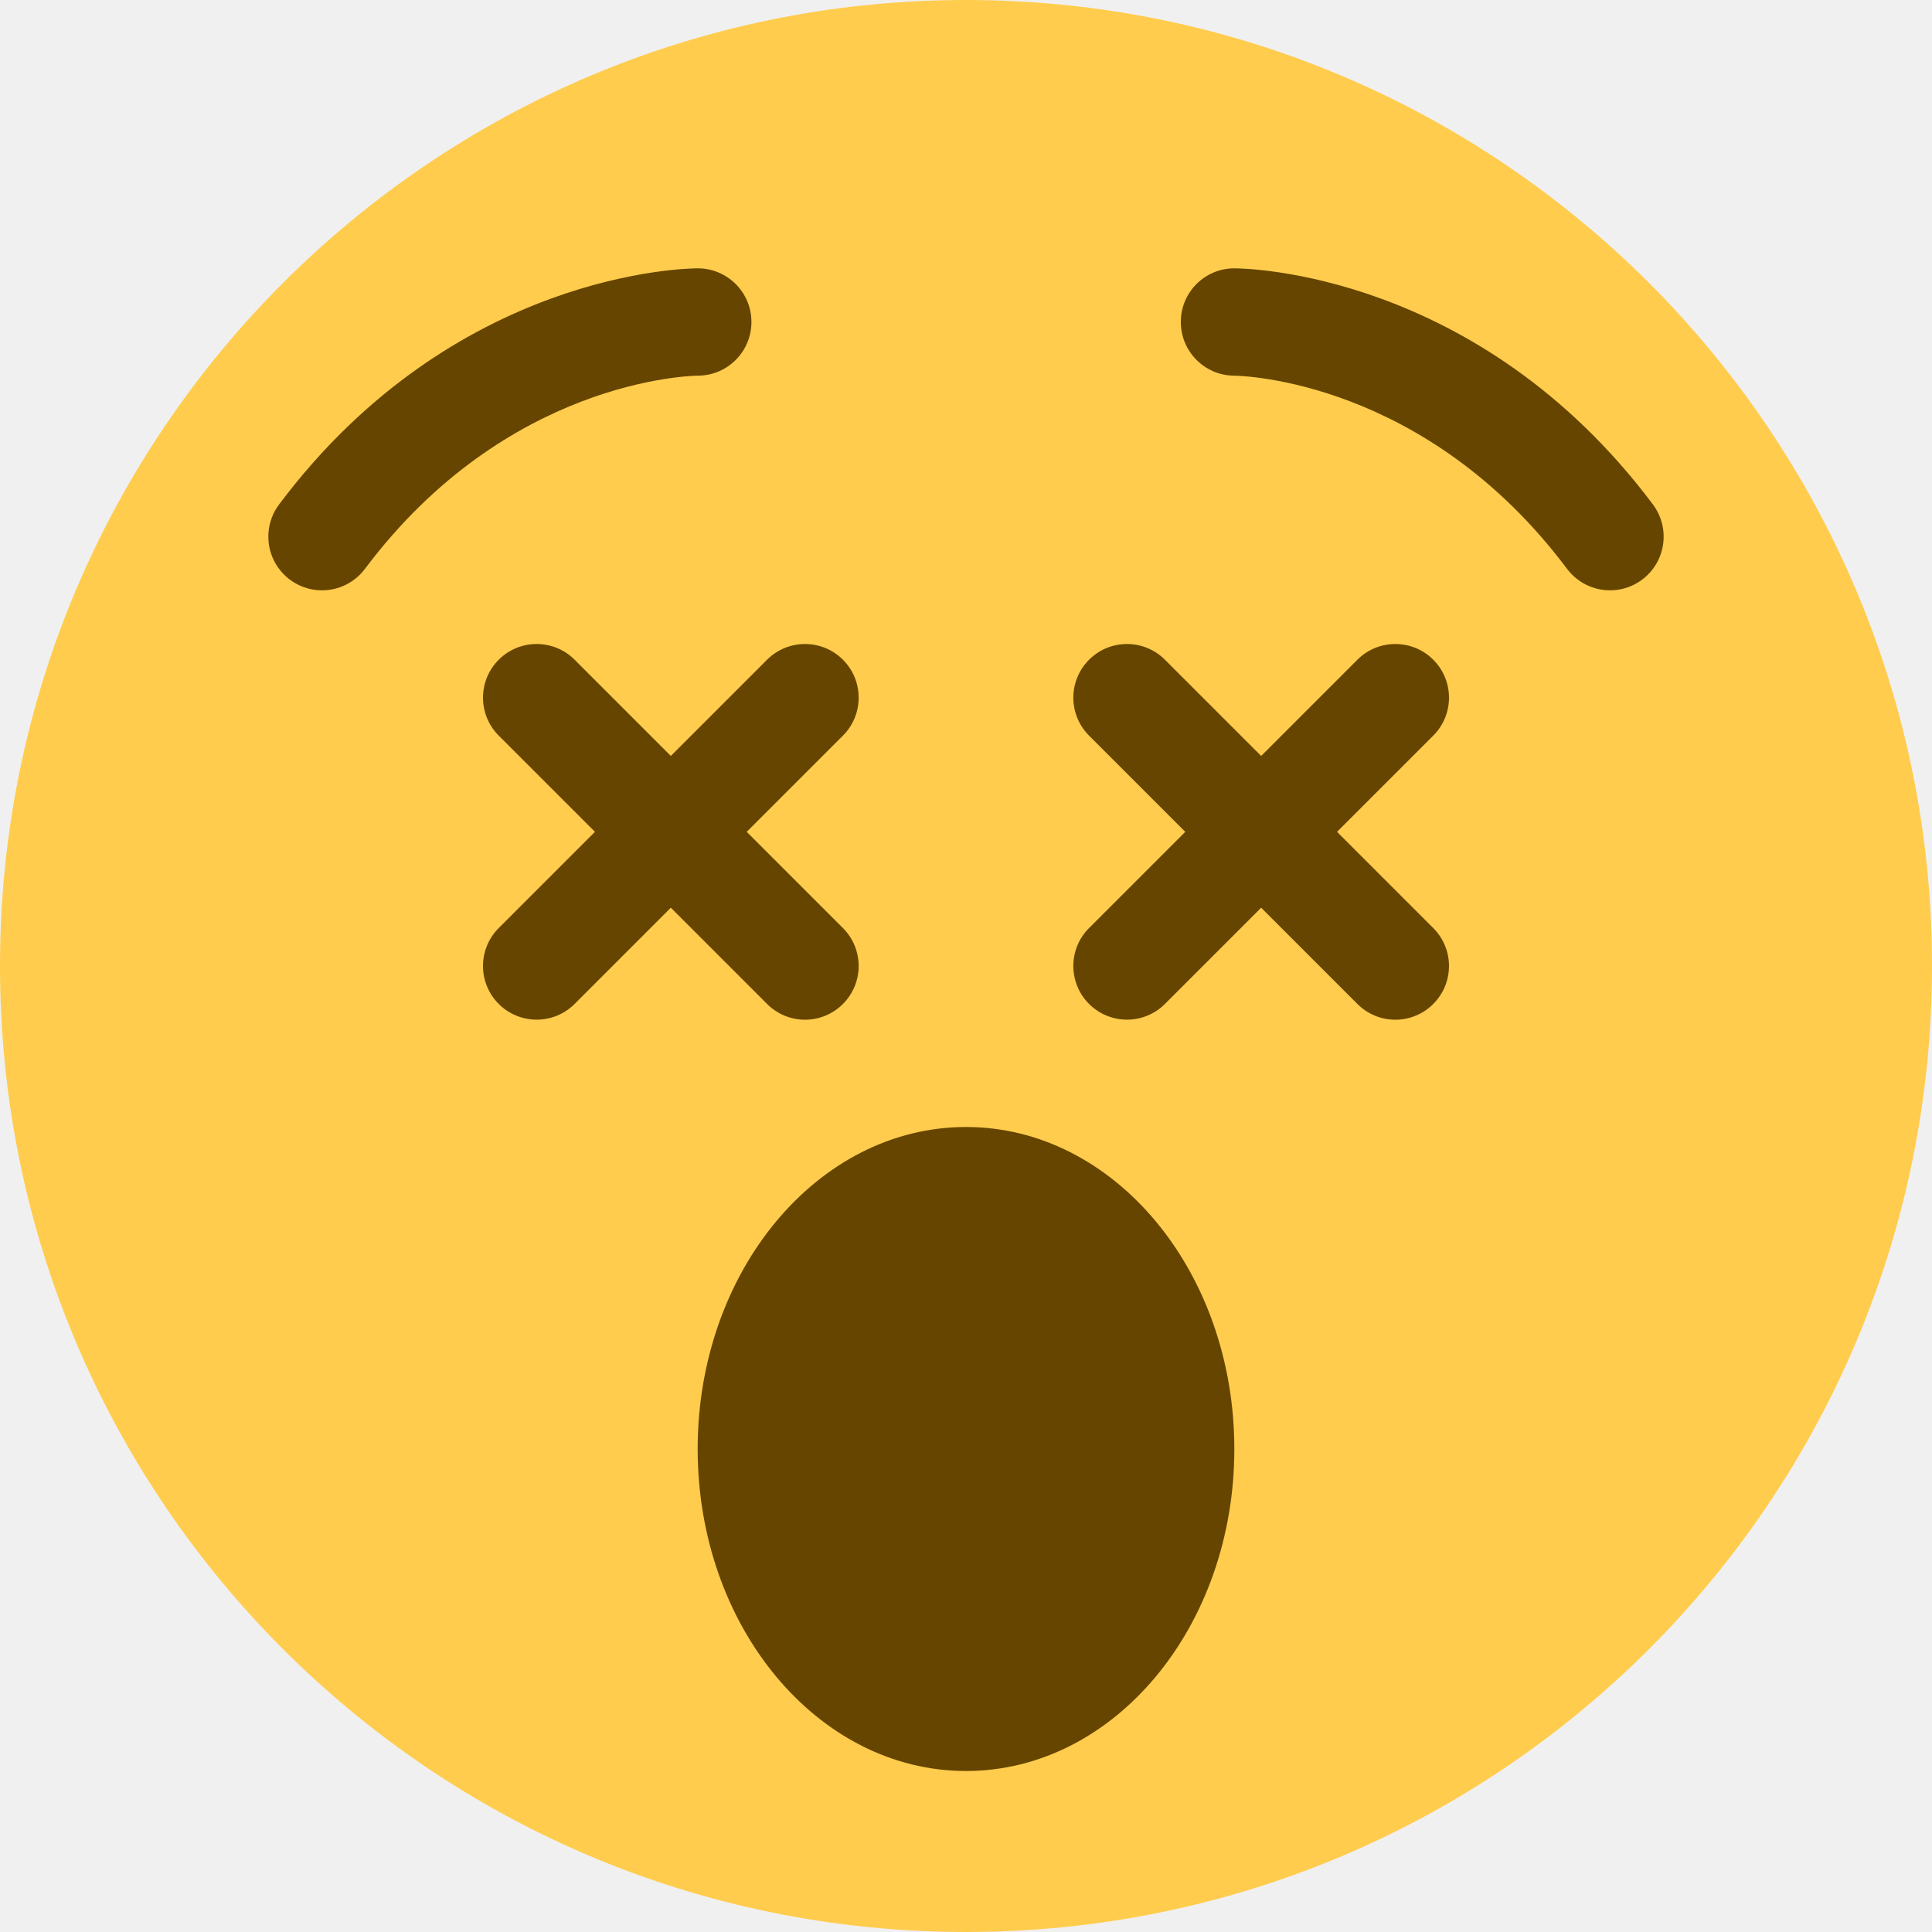
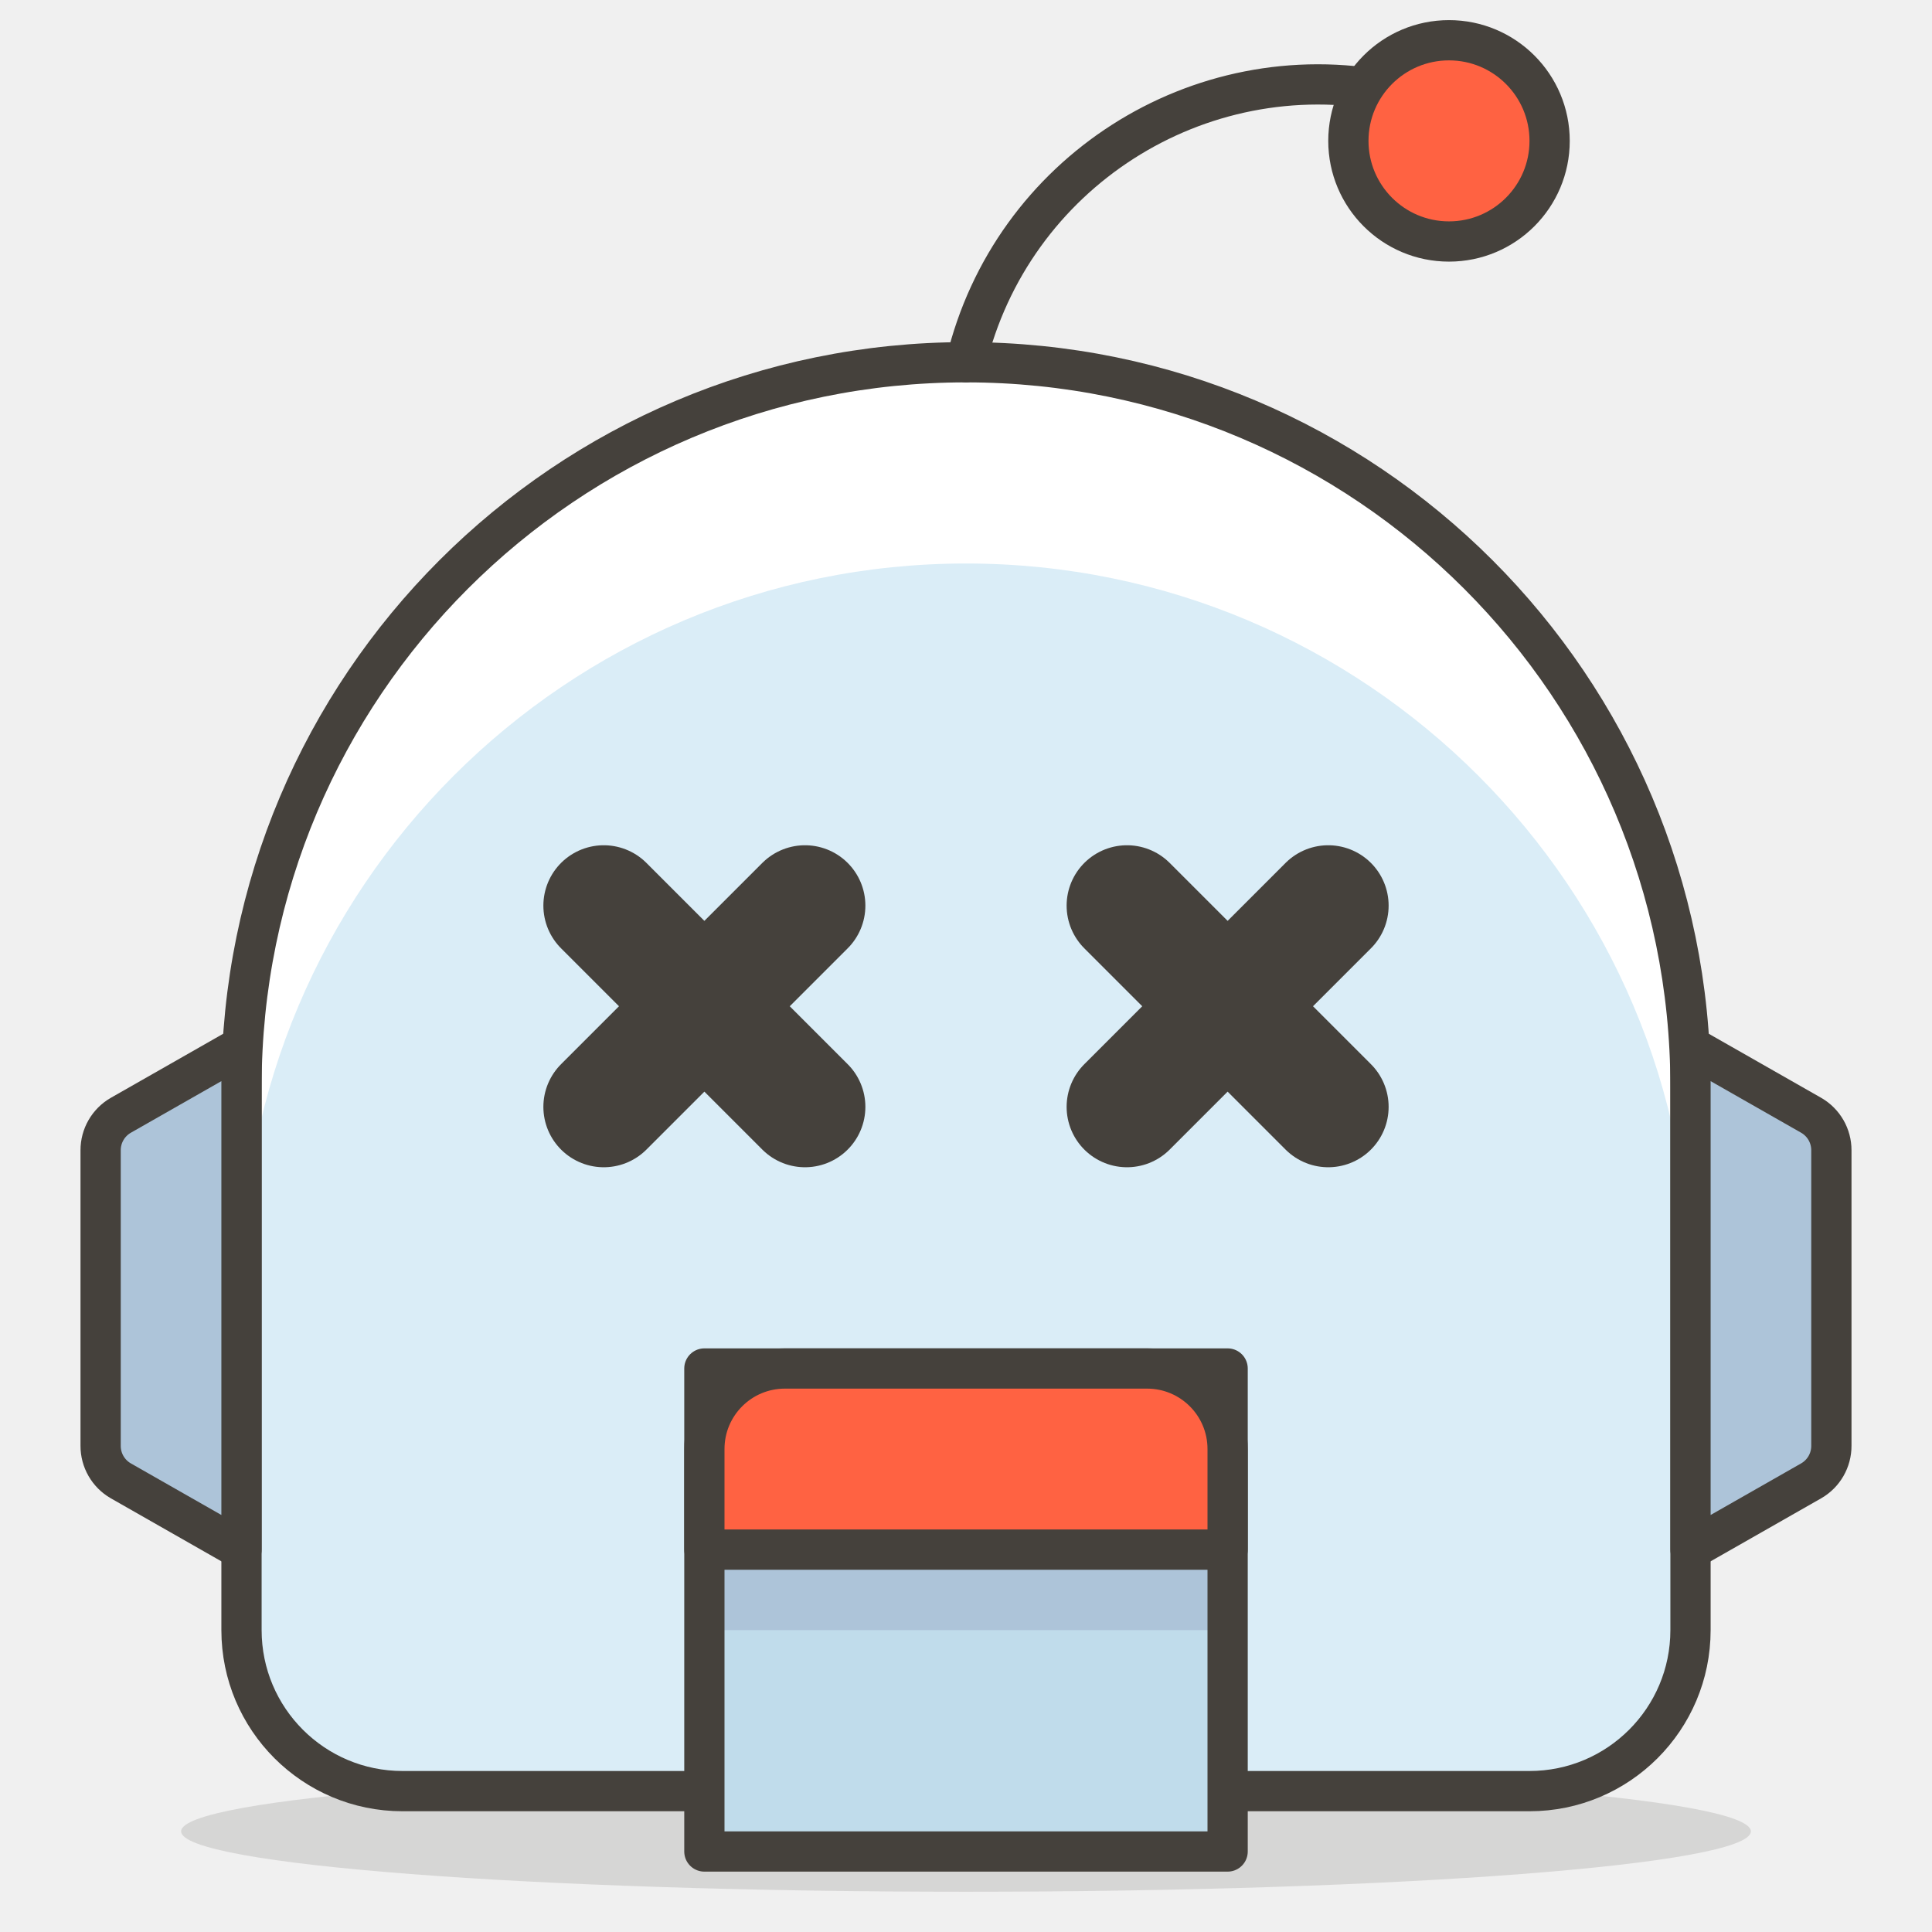
- <svg xmlns="http://www.w3.org/2000/svg" viewBox="0 0 36 36">
-   <path fill="#ffcc4d" d="M36 18c0 9.941-8.059 18-18 18c-9.94 0-18-8.059-18-18C0 8.06 8.06 0 18 0c9.941 0 18 8.06 18 18" />
-   <ellipse cx="18" cy="27" fill="#664500" rx="5" ry="6" />
-   <path fill="#664500" d="M5.999 11A1 1 0 0 1 5.2 9.4C8.462 5.05 12.816 5 13 5a1 1 0 0 1 .004 2c-.155.002-3.568.086-6.204 3.6a1 1 0 0 1-.801.4m24.002 0a1 1 0 0 1-.801-.4c-2.64-3.521-6.061-3.598-6.206-3.6a1 1 0 0 1-.991-1.005A.997.997 0 0 1 23 5c.184 0 4.537.05 7.8 4.4a1 1 0 0 1-.799 1.6m-16.087 4.5l1.793-1.793a.999.999 0 1 0-1.414-1.414L12.5 14.086l-1.793-1.793a.999.999 0 1 0-1.414 1.414l1.793 1.793l-1.793 1.793a.999.999 0 1 0 1.414 1.414l1.793-1.793l1.793 1.793a.997.997 0 0 0 1.414 0a1 1 0 0 0 0-1.414zm11 0l1.793-1.793a.999.999 0 1 0-1.414-1.414L23.5 14.086l-1.793-1.793a.999.999 0 1 0-1.414 1.414l1.793 1.793l-1.793 1.793a.999.999 0 1 0 1.414 1.414l1.793-1.793l1.793 1.793a.997.997 0 0 0 1.414 0a1 1 0 0 0 0-1.414z" />
+ <svg xmlns="http://www.w3.org/2000/svg" width="1em" height="1em" viewBox="0 0 48 48">
+   <path d="M0 0h48v48H0z" fill="none" />
+   <path fill="#45413c" d="M4.5 45.5a19.5 1.5 0 1 0 39 0a19.5 1.5 0 1 0-39 0" opacity=".15" />
+   <path fill="#daedf7" d="M42 40.5a4 4 0 0 1-4 4H10a4 4 0 0 1-4-4V27a18 18 0 0 1 36 0Z" />
+   <path fill="#fff" d="M24 9A18 18 0 0 0 6 27v5a18 18 0 0 1 36 0v-5A18 18 0 0 0 24 9" />
+   <path fill="none" stroke="#45413c" stroke-linecap="round" stroke-linejoin="round" d="M42 40.5a4 4 0 0 1-4 4H10a4 4 0 0 1-4-4V27a18 18 0 0 1 36 0Z" />
+   <path fill="#c0dceb" d="M17.5 34h13v12h-13Z" />
+   <path fill="#adc4d9" d="M17.5 38.5h13v2h-13z" />
+   <path fill="#adc4d9" stroke="#45413c" stroke-linecap="round" stroke-linejoin="round" d="M45.5 35.92a1 1 0 0 1-.5.87l-3 1.71V26l3 1.71a1 1 0 0 1 .5.87Zm-43 0a1 1 0 0 0 .5.87l3 1.71V26l-3 1.71a1 1 0 0 0-.5.87Z" />
+   <path fill="none" stroke="#45413c" stroke-linecap="round" stroke-linejoin="round" d="M24 9a9 9 0 0 1 10.5-6.73" />
+   <path fill="#ff6242" stroke="#45413c" stroke-linecap="round" stroke-linejoin="round" d="M33.5 3.5a2.5 2.5 0 1 0 5 0a2.5 2.5 0 1 0-5 0" />
+   <path fill="none" stroke="#45413c" stroke-linecap="round" stroke-linejoin="round" d="M17.5 34h13v12h-13Z" />
+   <path fill="#ff6242" stroke="#45413c" stroke-linecap="round" stroke-linejoin="round" d="M19.5 34h9a2 2 0 0 1 2 2v2.5h0h-13h0V36a2 2 0 0 1 2-2" />
+   <path fill="none" stroke="#45413c" stroke-width="3" stroke-linecap="round" stroke-linejoin="round" d="M15 22.5l5 5m0-5l-5 5" />
+   <path fill="none" stroke="#45413c" stroke-width="3" stroke-linecap="round" stroke-linejoin="round" d="M28 22.5l5 5m0-5l-5 5" />
</svg>
